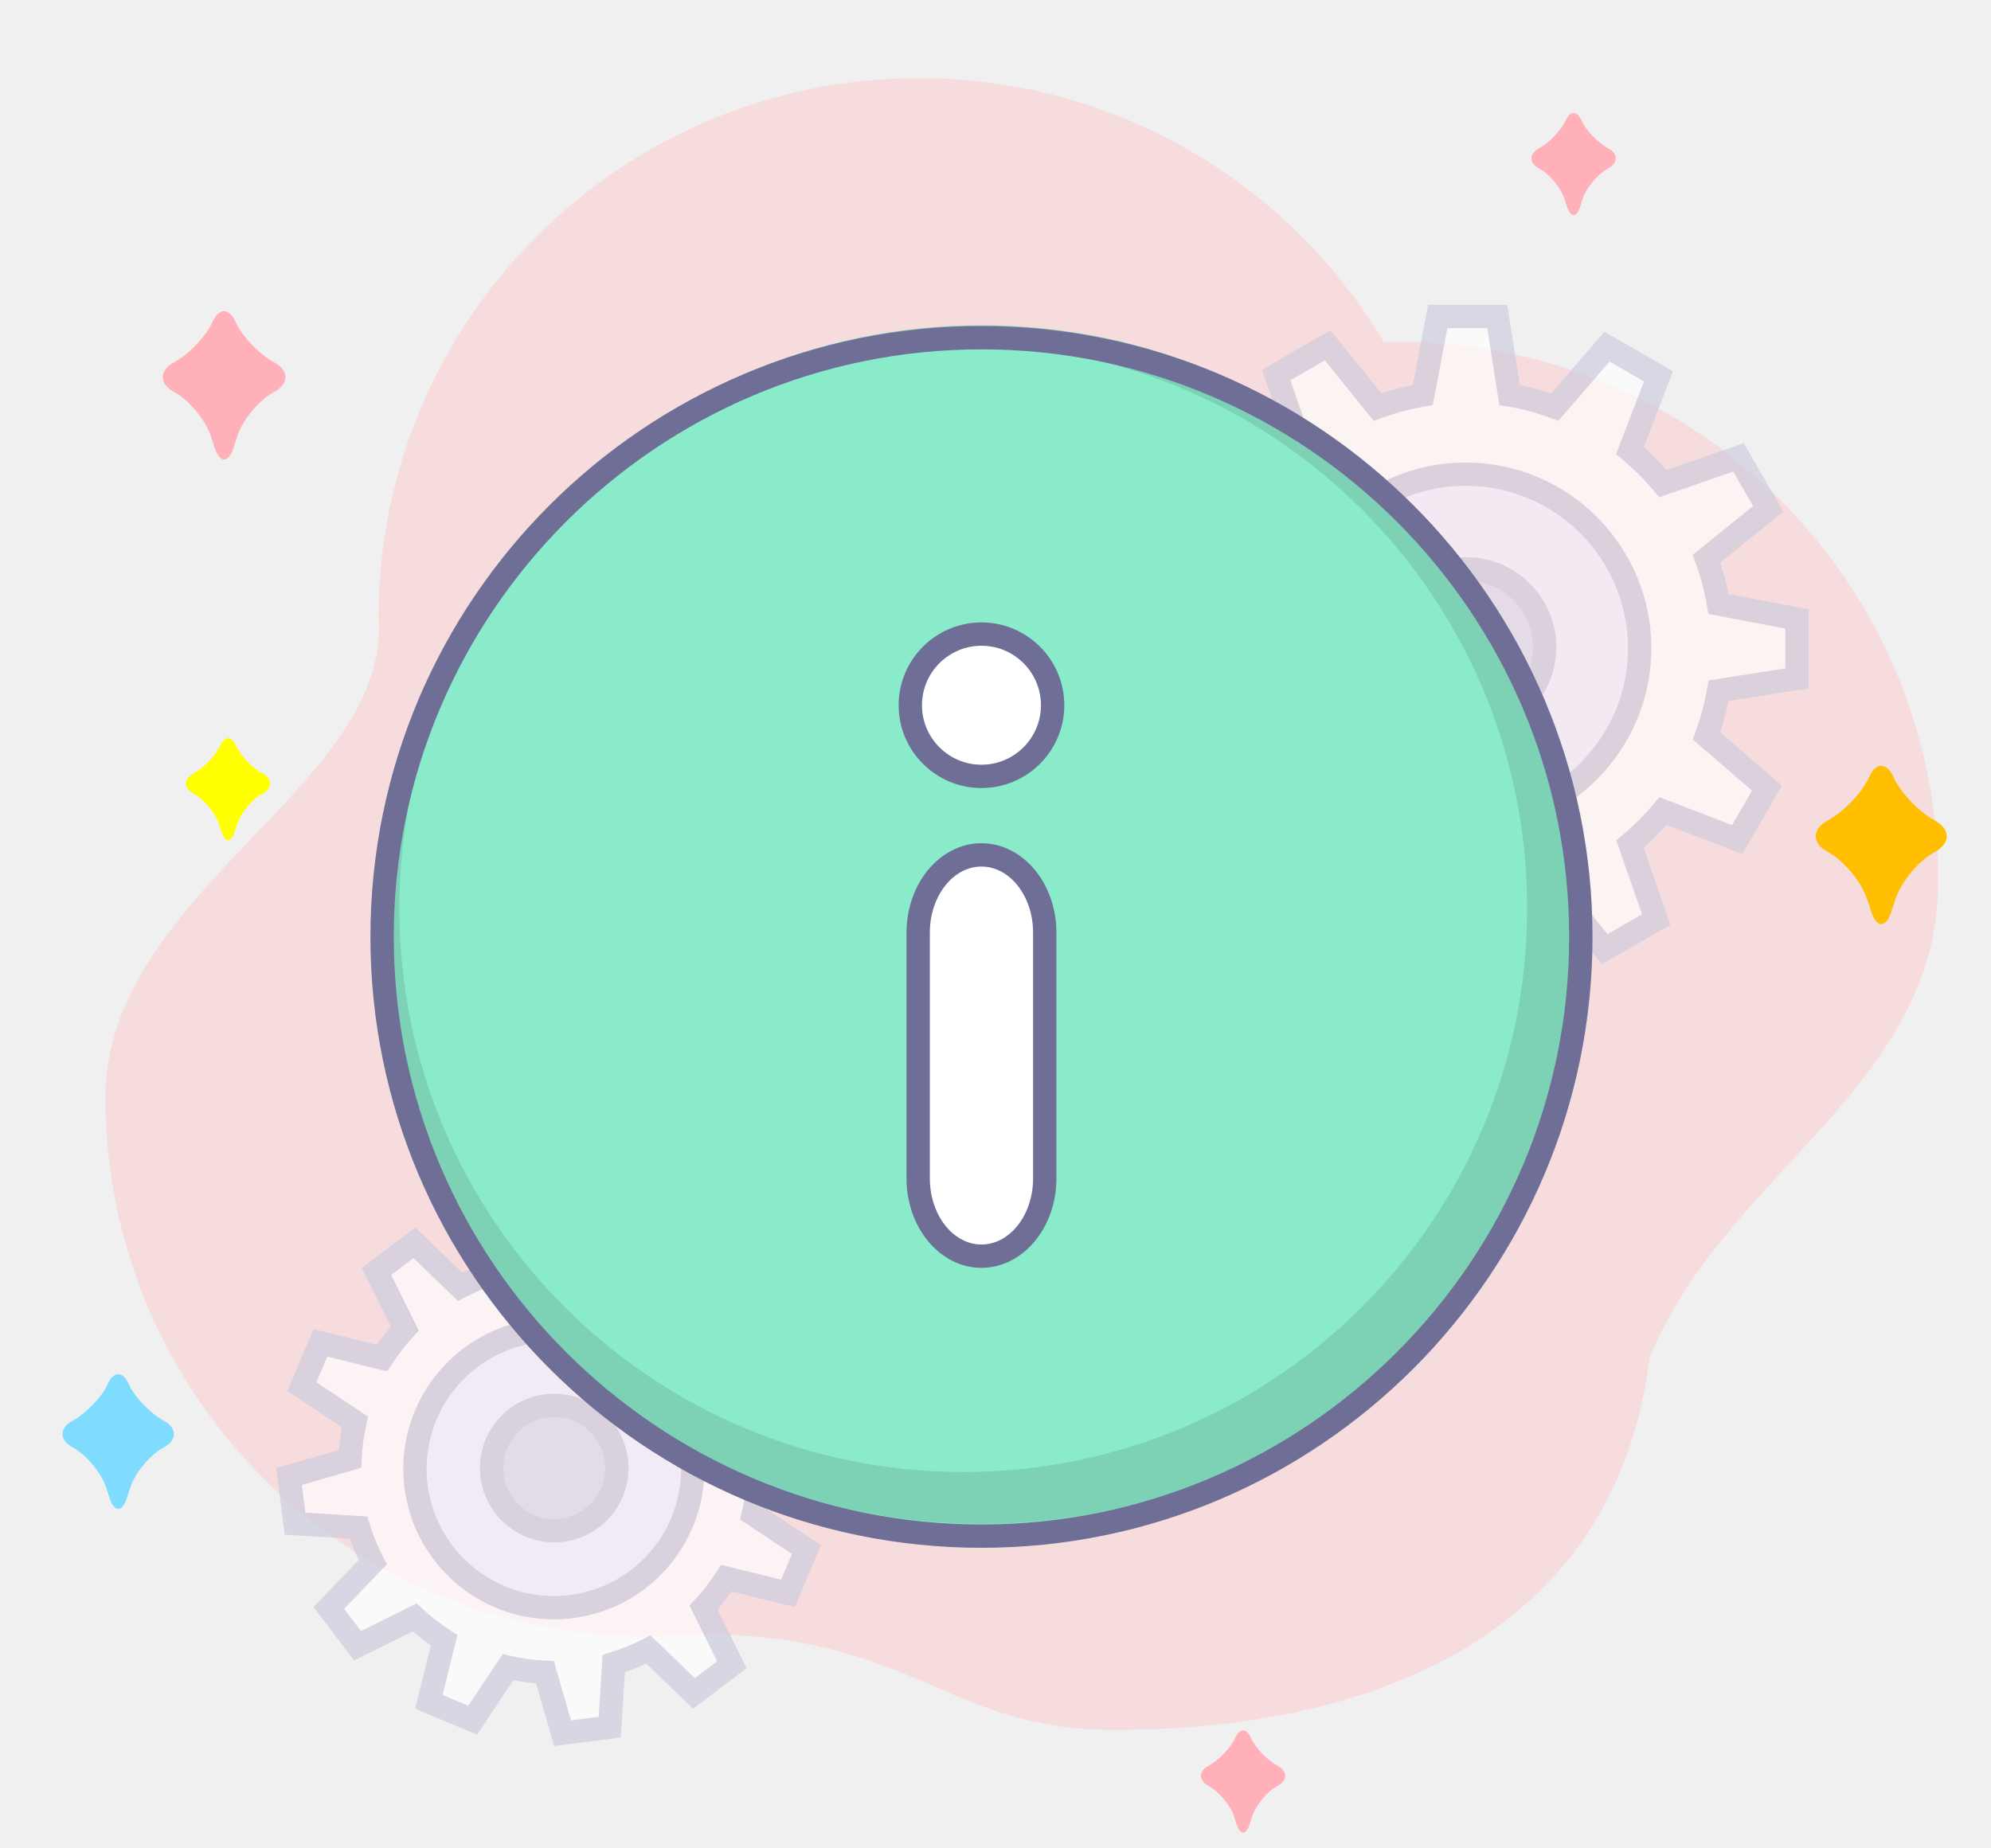
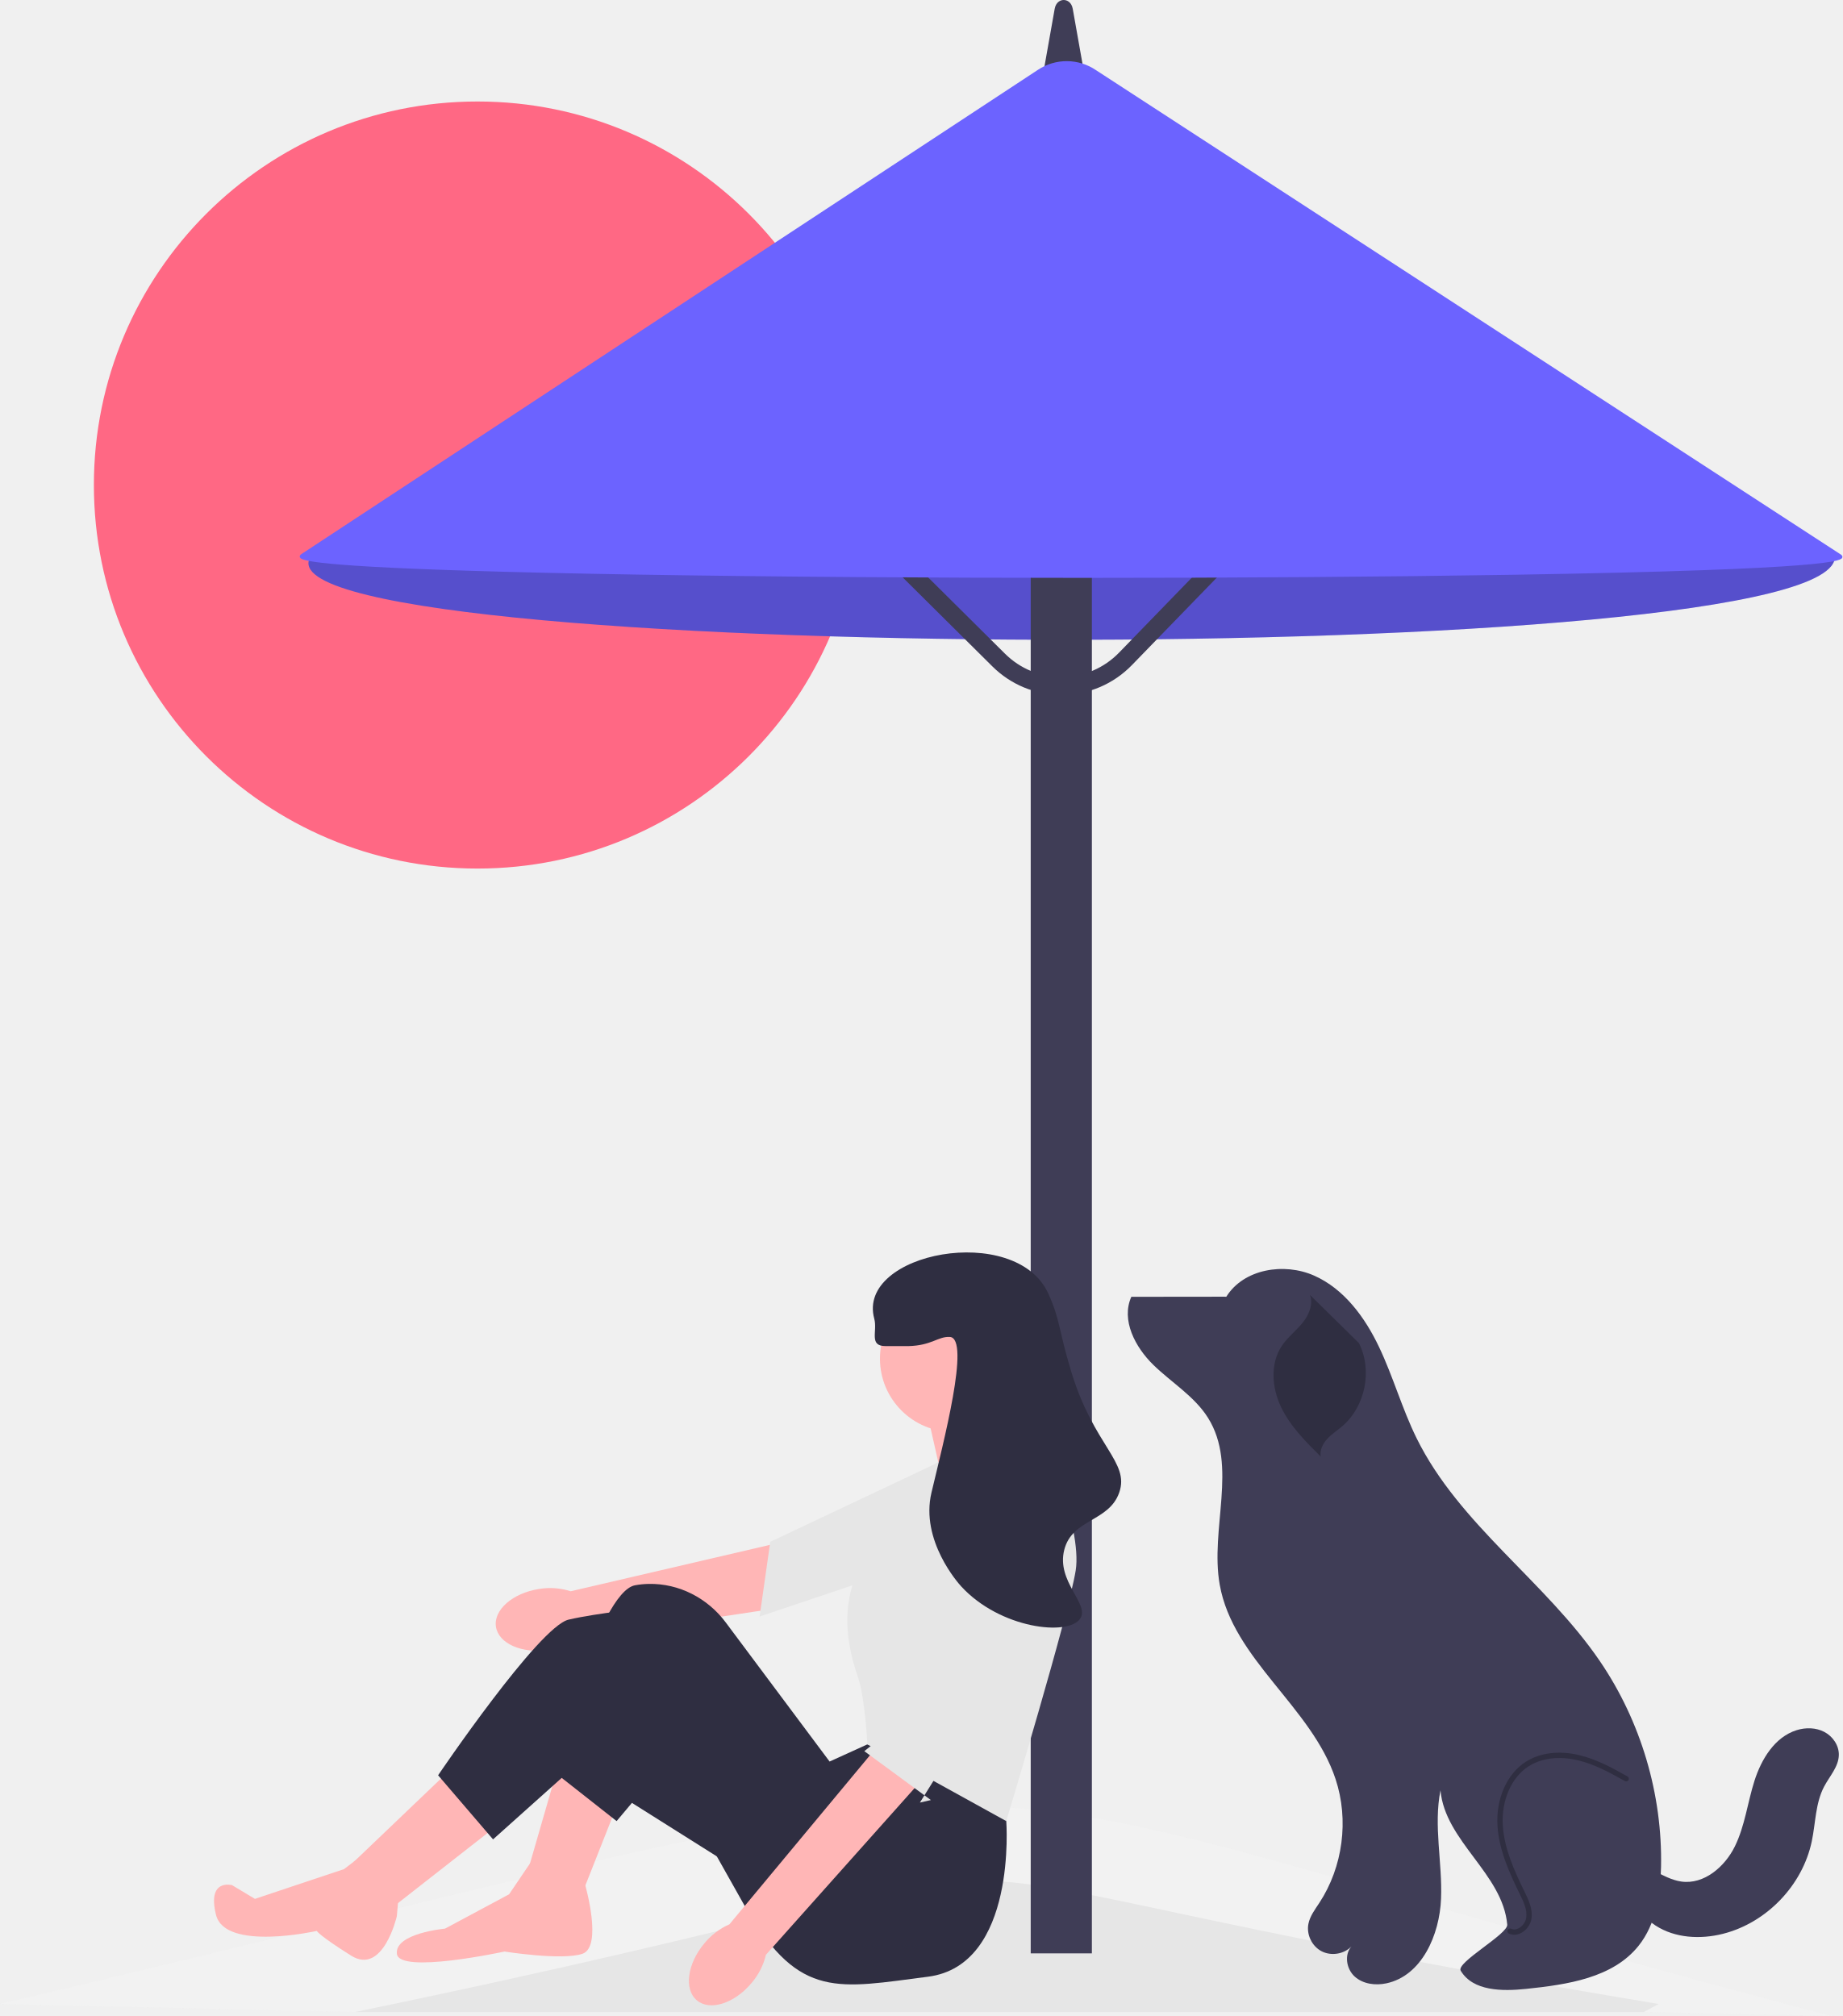
- <svg xmlns="http://www.w3.org/2000/svg" xml:space="preserve" viewBox="0 0 255.975 237.578">
-   <path fill="#ffbdbd" d="M249.184 113.265c0-38.287-31.115-69.323-69.49-69.323-.596 0-1.188.028-1.777.043-12.119-20.31-34.332-33.929-59.75-33.929-38.378 0-69.491 31.038-69.491 69.325 0 .498.028.986.04 1.483 0 20.728-35.155 34.437-35.155 60.261 0 38.284 31.113 69.318 69.491 69.318 2.182 0 4.338-.112 6.471-.309 28.15 0 32.03 12.328 53.617 12.328 35.477 0 64.713-13.629 68.944-47.873 9.769-23.9 37.1-34.709 37.1-61.324z" opacity=".39" />
-   <g opacity=".67">
-     <circle cx="188.564" cy="84.273" r="23.178" fill="#f0f0ff" />
-     <path fill="#fff" d="M231.038 87.239v-7.647l-10.097-1.924a31.903 31.903 0 0 0-1.551-5.812l7.942-6.42-3.826-6.623-9.703 3.378a33.609 33.609 0 0 0-4.245-4.249l3.666-9.54-6.621-3.824-6.71 7.772c-1.856-.687-3.804-1.208-5.81-1.555L192.495 40.7h-7.647l-1.925 10.095c-2.004.344-3.946.867-5.813 1.553l-6.421-7.943-6.618 3.824 3.382 9.706c-1.548 1.287-2.969 2.708-4.245 4.249l-9.544-3.673-3.823 6.625 7.771 6.712c-.686 1.863-1.207 3.8-1.552 5.807l-10.095 1.588v7.649l10.094 1.925c.339 2.006.863 3.946 1.551 5.812l-7.938 6.421 3.825 6.627 9.7-3.385a33.362 33.362 0 0 0 4.246 4.25l-3.675 9.534 6.628 3.822 6.71-7.771c1.861.684 3.808 1.209 5.809 1.555l1.595 10.095h7.646l1.929-10.093c2.005-.346 3.942-.864 5.812-1.554l6.42 7.942 6.62-3.822-3.378-9.704a32.961 32.961 0 0 0 4.246-4.248l9.539 3.671 3.827-6.625-7.774-6.711a33.463 33.463 0 0 0 1.558-5.812l10.083-1.582zm-42.608 18.492c-12.354 0-22.377-10.019-22.377-22.38 0-12.358 10.021-22.375 22.377-22.375 12.359 0 22.375 10.017 22.375 22.375 0 12.36-10.016 22.38-22.375 22.38z" />
-     <path fill="#ccccde" d="M193.395 127.277h-10.167l-1.63-10.318a34.937 34.937 0 0 1-4.024-1.079l-6.853 7.937-8.814-5.083 3.757-9.746a35.167 35.167 0 0 1-2.938-2.943l-9.907 3.457-5.086-8.812 8.112-6.562a33.957 33.957 0 0 1-1.074-4.029l-10.306-1.965V77.96l10.316-1.623a34.641 34.641 0 0 1 1.077-4.022l-7.937-6.856 5.084-8.81 9.752 3.753a34.164 34.164 0 0 1 2.942-2.941l-3.454-9.912 8.804-5.086 6.562 8.119c1.319-.438 2.668-.797 4.029-1.074l1.966-10.309h10.171l1.624 10.317c1.373.281 2.721.642 4.025 1.079l6.853-7.937 8.805 5.085-3.747 9.752c1.035.921 2.019 1.906 2.938 2.943l9.911-3.45 5.088 8.808-8.116 6.561c.439 1.317.799 2.666 1.073 4.03l10.308 1.964v10.172l-10.31 1.617c-.279 1.36-.642 2.707-1.081 4.025l7.941 6.855-5.09 8.81-9.748-3.751a34.574 34.574 0 0 1-2.941 2.94l3.449 9.911-8.805 5.084-6.562-8.117c-1.31.436-2.657.795-4.028 1.074l-1.969 10.306zm-7.605-3h5.124l1.891-9.895 1.023-.177c1.906-.329 3.772-.828 5.547-1.483l1.01-.373 6.29 7.782 4.436-2.561-3.312-9.514.798-.665a31.495 31.495 0 0 0 4.053-4.055l.688-.827 9.347 3.597 2.564-4.44-7.62-6.578.357-.974c.66-1.799 1.161-3.667 1.488-5.551l.184-1.059 9.88-1.55v-5.123l-9.902-1.887-.174-1.029a30.463 30.463 0 0 0-1.478-5.54l-.375-1.011 7.783-6.291-2.564-4.438-9.511 3.312-.665-.797a32.267 32.267 0 0 0-4.056-4.059l-.823-.688 3.592-9.345-4.438-2.562-6.579 7.621-.976-.361c-1.766-.653-3.632-1.153-5.545-1.484l-1.059-.183-1.557-9.89h-5.124l-1.888 9.897-1.024.176c-1.887.324-3.754.823-5.55 1.483l-1.009.37-6.29-7.781-4.433 2.562 3.315 9.516-.8.665c-1.476 1.228-2.838 2.591-4.049 4.053l-.688.83-9.354-3.6-2.562 4.44 7.618 6.58-.359.975a31.549 31.549 0 0 0-1.48 5.543l-.183 1.061-9.891 1.556v5.125l9.899 1.888.174 1.028c.315 1.873.813 3.737 1.479 5.543l.372 1.009-7.777 6.291 2.564 4.441 9.509-3.318.665.799a31.936 31.936 0 0 0 4.056 4.059l.824.688-3.6 9.338 4.441 2.562 6.578-7.619.975.358c1.792.659 3.658 1.158 5.547 1.485l1.059.183 1.565 9.892zm2.64-17.046c-13.166 0-23.877-10.712-23.877-23.88 0-13.165 10.711-23.875 23.877-23.875 13.165 0 23.875 10.71 23.875 23.875 0 13.168-10.71 23.88-23.875 23.88zm0-44.755c-11.512 0-20.877 9.364-20.877 20.875 0 11.513 9.365 20.88 20.877 20.88 11.511 0 20.875-9.367 20.875-20.88 0-11.511-9.364-20.875-20.875-20.875z" />
-     <path fill="#dbdbed" d="M188.506 73.155c5.564 0 10.082 4.52 10.082 10.085 0 5.571-4.518 10.087-10.082 10.087-5.573 0-10.088-4.516-10.088-10.087 0-5.568 4.515-10.085 10.088-10.085z" />
-     <path fill="#ccccde" d="M188.506 94.827c-6.39 0-11.588-5.198-11.588-11.587 0-6.388 5.198-11.585 11.588-11.585 6.387 0 11.582 5.197 11.582 11.585 0 6.389-5.195 11.587-11.582 11.587zm0-20.172c-4.735 0-8.588 3.851-8.588 8.585 0 4.735 3.853 8.587 8.588 8.587 4.732 0 8.582-3.852 8.582-8.587 0-4.734-3.849-8.585-8.582-8.585z" />
+ <svg xmlns="http://www.w3.org/2000/svg" width="691.088" height="756.357" viewBox="0 0 691.088 756.357">
+   <circle cx="179.108" cy="181.971" r="143.892" fill="#ff6884" />
+   <path d="M394.08,55.602L116.931,208.265c-32.016,41.048,576.322,43.585,571.302,.151L419.482,55.753c-7.649-4.345-17.68-4.405-25.402-.151Z" fill="#6c63ff" />
+   <path d="M394.08,55.602L116.931,208.265c-32.016,41.048,576.322,43.585,571.302,.151L419.482,55.753c-7.649-4.345-17.68-4.405-25.402-.151Z" isolation="isolate" opacity=".2" />
+   <path d="M687.083,756.357l-70.499-1.503H133.164L0,751.85c441.478-104.337,305.737-95.353,687.083,4.508Z" fill="#f2f2f2" isolation="isolate" opacity=".8" />
+   <path d="M622.179,751.85l-5.595,3.005H133.164c330.454-68.213,132.336-62.207,489.015-3.005Z" fill="#e6e6e6" />
+   <path d="M388.597,42.857h20.807l-7.017-39.548c-.434-2.443-2.095-3.31-3.387-3.31s-2.953,.866-3.387,3.31l-7.017,39.548Z" fill="#3f3d56" />
+   <rect x="386.624" y="173.344" width="22.94" height="559.514" fill="#3f3d56" />
+   <path d="M398.16,260.688c-9.787,0-18.987-3.79-25.943-10.695l-57.897-57.481,4.73-4.765,57.897,57.481c5.757,5.715,13.356,8.835,21.507,8.745,8.112-.077,15.689-3.325,21.338-9.148l55.324-57.033,4.819,4.675-55.324,57.033c-6.908,7.121-16.175,11.093-26.094,11.187-.119,.001-.239,.001-.357,.001v-0Z" fill="#3f3d56" />
+   <path d="M406.182,216.805c-28.488,0-57.201-.098-85.07-.295-59.046-.42-109.458-1.249-145.785-2.399-61.919-1.96-62.578-4.188-62.86-5.138-.064-.22-.087-.646,.496-1.03L389.351,26.184c6.646-4.382,15.198-4.322,21.786,.156l279.431,181.752c.583,.396,.554,.823,.485,1.043-.349,1.117-1.407,4.517-124.098,6.514-46.681,.76-103.256,1.156-160.773,1.156Z" fill="#6c63ff" />
+   <g>
+     <path d="M459.394,486.494l-35.029,.038c-3.922,8.717,1.437,18.912,8.29,25.576s15.446,11.776,20.506,19.885c11.229,17.995,.647,41.659,4.356,62.543,4.994,28.122,34.476,45.819,43.454,72.933,5.079,15.338,2.77,32.943-6.092,46.453-1.636,2.494-3.525,4.956-4.097,7.884-.778,3.981,1.317,8.352,4.907,10.239s8.379,1.134,11.217-1.764c-2.771,3.149-1.863,8.466,1.248,11.28s7.745,3.414,11.849,2.547c13.301-2.809,19.996-18.173,20.534-31.756,.538-13.583-2.871-27.346-.211-40.678,1.696,19.133,23.344,31.283,25.04,50.415,.314,3.545-19.28,14.21-17.456,17.267,4.61,7.728,15.595,7.754,24.546,6.828,15.409-1.594,32.521-4.077,42.187-16.183,6.512-8.156,8.199-19.134,8.413-29.568,.559-27.242-7.556-54.597-22.881-77.126-20.396-29.985-52.821-51.236-68.833-83.775-5.442-11.059-8.772-23.05-14.067-34.18-5.295-11.13-13.083-21.78-24.351-26.774-11.268-4.995-26.438-2.531-32.94,7.939" fill="#3f3d56" />
+     <path d="M568.011,725.878c-.698,0-1.381-.149-2.024-.449-.501-.233-.717-.828-.484-1.329s.827-.718,1.329-.484c1.103,.513,2.166,.177,2.862-.197,1.43-.767,2.551-2.337,2.788-3.909,.46-3.036-1.062-6.138-2.404-8.875-3.915-7.979-7.785-16.525-8.366-25.555-.655-10.182,3.548-19.666,10.708-24.163,5.323-3.342,12.359-4.216,19.814-2.464,6.386,1.502,12.27,4.652,18.236,8.023,.481,.271,.65,.882,.379,1.362-.272,.481-.881,.651-1.363,.379-6.058-3.423-11.573-6.374-17.71-7.817-6.93-1.63-13.427-.844-18.292,2.21-6.547,4.111-10.385,12.88-9.776,22.341,.557,8.665,4.339,17.004,8.165,24.803,1.399,2.852,3.139,6.4,2.586,10.055-.333,2.197-1.832,4.306-3.821,5.372-.863,.463-1.757,.696-2.628,.696h0Z" fill="#2f2e41" />
+     <path d="M509.734,503.898c5.141,10.2,2.428,23.748-6.244,31.183-1.862,1.597-3.959,2.933-5.624,4.734s-2.887,4.241-2.467,6.657c-5.681-5.636-11.474-11.427-14.911-18.654-3.436-7.227-4.107-16.3,.365-22.937,2.134-3.166,5.243-5.54,7.665-8.492,2.421-2.952,4.168-6.971,2.859-10.558" fill="#2f2e41" />
+     <path d="M611.905,699.811c-2.717,8.308,1.757,17.868,9.096,22.614s16.824,5.238,25.297,3.091c16.384-4.153,29.84-18.181,33.308-34.724,1.442-6.88,1.341-14.254,4.606-20.479,2.052-3.913,5.439-7.448,5.537-11.865,.08-3.59-2.25-6.997-5.429-8.667s-7.051-1.728-10.472-.641c-8.156,2.592-13.163,10.852-15.757,19.007-2.595,8.155-3.563,16.875-7.335,24.557-3.772,7.682-11.568,14.39-20.046,13.218-7.331-1.014-13.536-7.623-20.882-6.723" fill="#3f3d56" />
  </g>
-   <g opacity=".69">
-     <path fill="#f0f0ff" d="M69.094 171.242c10.137-1.271 19.391 5.908 20.667 16.049 1.275 10.138-5.908 19.393-16.044 20.666-10.14 1.273-19.396-5.906-20.669-16.047-1.276-10.137 5.906-19.39 16.046-20.668z" />
-     <path fill="#fff" d="m105.334 187.715-.766-6.062-8.186-.519a25.905 25.905 0 0 0-1.807-4.444l5.649-5.877-3.688-4.861-7.354 3.646a26.209 26.209 0 0 0-3.786-2.94l1.958-7.922-5.629-2.365-4.539 6.824c-1.543-.356-3.134-.578-4.756-.646l-2.264-7.838-6.062.766-.519 8.186c-1.553.472-3.04 1.074-4.445 1.808l-5.876-5.649-4.861 3.689 3.643 7.354c-1.092 1.168-2.076 2.438-2.94 3.785l-7.921-1.959-2.365 5.627 6.823 4.539c-.355 1.543-.58 3.135-.646 4.756l-7.835 2.267.763 6.058 8.185.521c.474 1.556 1.076 3.038 1.81 4.444l-5.648 5.877 3.688 4.863 7.35-3.646c1.171 1.098 2.438 2.077 3.788 2.941l-1.958 7.92 5.628 2.365 4.539-6.826c1.544.36 3.134.58 4.754.65l2.269 7.838 6.059-.769.519-8.185c1.556-.474 3.038-1.076 4.444-1.809l5.876 5.65 4.864-3.691-3.646-7.35c1.097-1.172 2.077-2.438 2.939-3.785l7.923 1.957 2.369-5.629-6.828-4.537c.36-1.545.58-3.135.652-4.756l7.833-2.266zm-31.896 18.887c-9.788 1.233-18.721-5.699-19.955-15.488-1.229-9.786 5.703-18.721 15.491-19.954 9.787-1.229 18.719 5.702 19.951 15.491 1.233 9.79-5.7 18.721-15.487 19.951z" />
-     <path fill="#ccccde" d="m71.246 224.53-2.332-8.058c-.982-.081-1.958-.215-2.922-.401l-4.661 7.011-7.955-3.343 2.013-8.144a27.822 27.822 0 0 1-2.326-1.807l-7.548 3.745-5.213-6.874 5.806-6.041c-.415-.882-.786-1.796-1.109-2.732l-8.406-.535-1.078-8.561 8.052-2.329c.08-.972.214-1.949.401-2.923l-7.009-4.663 3.343-7.953 8.145 2.015c.562-.807 1.167-1.583 1.806-2.322l-3.741-7.553 6.871-5.215 6.041 5.808c.881-.413 1.794-.784 2.733-1.107l.533-8.406 8.565-1.082 2.327 8.057c.977.08 1.954.214 2.922.399l4.663-7.01 7.955 3.343-2.013 8.146c.807.562 1.583 1.165 2.323 1.807l7.553-3.744 5.212 6.871-5.809 6.042c.417.889.788 1.803 1.108 2.731l8.406.532 1.082 8.566-8.053 2.327c-.083.982-.217 1.96-.402 2.922l7.013 4.66-3.348 7.955-8.146-2.012c-.562.807-1.166 1.583-1.806 2.322l3.745 7.548-6.875 5.218-6.041-5.81c-.882.415-1.796.785-2.732 1.108l-.533 8.405-8.56 1.087zm-6.611-11.835 1.014.236c1.46.341 2.967.547 4.478.612l1.076.047 2.211 7.641 3.556-.451.506-7.984.994-.303c1.464-.446 2.874-1.02 4.188-1.704l.956-.498 5.729 5.508 2.854-2.165-3.558-7.171.711-.76a24.763 24.763 0 0 0 2.771-3.568l.58-.905 7.722 1.907 1.39-3.303-6.661-4.427.236-1.014c.34-1.459.547-2.967.615-4.481l.048-1.076 7.635-2.206-.449-3.559-7.987-.507-.302-.997a24.513 24.513 0 0 0-1.702-4.187l-.496-.955 5.506-5.729-2.163-2.852-7.174 3.557-.759-.71a24.841 24.841 0 0 0-3.569-2.772l-.906-.579 1.908-7.721-3.303-1.388-4.427 6.656-1.011-.233c-1.478-.342-2.985-.547-4.481-.609l-1.08-.045-2.207-7.642-3.558.449-.506 7.985-.995.303c-1.47.446-2.878 1.019-4.188 1.702l-.956.499-5.729-5.508-2.852 2.164 3.553 7.174-.709.759a25.008 25.008 0 0 0-2.773 3.57l-.58.904-7.718-1.908-1.388 3.3 6.655 4.428-.233 1.011c-.344 1.492-.549 2.999-.61 4.48l-.044 1.079-7.641 2.211.448 3.555 7.983.508.303.994c.446 1.465 1.02 2.874 1.705 4.188l.499.955-5.507 5.73 2.164 2.853 7.17-3.558.76.712c1.085 1.018 2.286 1.95 3.571 2.772l.905.58-1.908 7.718 3.301 1.388 4.429-6.66zm6.546-4.451c-9.72 0-17.969-7.284-19.187-16.943-1.33-10.593 6.203-20.296 16.792-21.63.809-.102 1.628-.153 2.438-.153 9.724 0 17.973 7.285 19.189 16.945.646 5.133-.744 10.209-3.915 14.294-3.17 4.084-7.743 6.688-12.874 7.333-.809.101-1.631.154-2.443.154zm.043-35.726c-.685 0-1.378.044-2.063.13-8.948 1.128-15.313 9.327-14.19 18.279 1.029 8.161 7.998 14.317 16.21 14.317.687 0 1.382-.044 2.069-.131 4.336-.545 8.2-2.745 10.879-6.196 2.679-3.452 3.854-7.741 3.308-12.079-1.028-8.164-7.998-14.32-16.213-14.32z" />
-     <circle cx="71.252" cy="188.786" r="8.051" fill="#dbdbed" />
-     <path fill="#ccccde" d="M71.252 198.337c-5.266 0-9.551-4.284-9.551-9.551s4.285-9.552 9.551-9.552 9.551 4.285 9.551 9.552-4.285 9.551-9.551 9.551zm0-16.103c-3.612 0-6.551 2.939-6.551 6.552s2.938 6.551 6.551 6.551 6.551-2.938 6.551-6.551-2.938-6.552-6.551-6.552z" />
+   <g>
+     <path id="uuid-54f431d9-8f52-4369-9c0b-5619dfe5d050-122" d="M202.232,596.143c-9.917,1.52-17.171,7.869-16.202,14.18,.968,6.311,9.791,10.193,19.712,8.671,3.971-.554,7.752-2.05,11.026-4.364l71.737-10.808,2.704-24.782-77.145,17.963c-3.818-1.227-7.875-1.522-11.831-.86h-0Z" fill="#ffb6b6" />
+     <polygon points="382.945 544.472 366.684 578.978 284.939 606.496 284.939 606.496 288.922 578.451 288.922 578.451 364.357 542.804 382.945 544.472" fill="#e6e6e6" />
+     <polygon points="232.175 675.49 217.576 712.417 198.683 699.535 209.847 660.891 232.175 675.49" fill="#ffb6b6" />
+     <polygon points="171.203 661.75 132.559 698.676 148.016 714.993 187.52 684.077 171.203 661.75" fill="#ffb6b6" />
+     <polygon points="390.188 541.523 389.758 538.517 379.883 519.195 347.25 527.782 353.261 554.404 390.188 541.523" fill="#ffb6b6" />
+     <path d="M376.448,670.337l1.004,12.898s4.149,54.085-29.343,58.379-48.091,8.588-67.842-24.904l-30.916-54.961-18.058,21.486-24.022-18.91s17.175-66.984,30.915-69.56c1.718-.322,3.435-.483,5.126-.518,11.375-.237,22.098,5.327,28.904,14.444l38.965,52.199,14.17-6.441,51.096,15.887v-0Z" fill="#2f2e41" />
+     <path d="M190.955,710.699l8.677-12.804,19.915,9.455s6.617,23.101-1.112,25.678-29.198-.859-29.198-.859c0,0-39.503,8.588-40.362,.859s18.034-9.446,18.034-9.446l24.045-12.881,0-0-0,0Z" fill="#ffb6b6" />
+     <path d="M275.113,700.394l-59.684-37.606-30.486,27.301-20.61-24.045s37.786-55.82,48.95-58.396c11.164-2.576,29.198-4.294,29.198-4.294l54.961,50.667-22.328,46.373v-0l-0,0Z" fill="#2f2e41" />
+     <path d="M136.72,695.38l12.621,18.004-.494,5.554s-5.124,22.318-17.147,14.768-12.881-9.267-12.881-9.267c0,0-34.351,7.729-37.786-6.011s6.011-11.164,6.011-11.164l8.577,5.153,33.435-11.177,7.663-5.86v-0Z" fill="#ffb6b6" />
+     <circle cx="357.555" cy="509.748" r="27.48" fill="#ffb6b6" />
+     <path d="M351.114,548.822l39.503-12.023s15.458,36.068,12.881,52.385c-2.576,16.317-26.047,94.052-26.047,94.052l-52.1-28.786s-.859-17.175-3.435-24.904-10.735-31.345,7.299-51.096c18.034-19.752,21.898-29.627,21.898-29.627l-0,0Z" fill="#e6e6e6" />
+     <g>
+       <path id="uuid-b26c39a4-6f50-479a-8ec8-74191e458edf-123" d="M264.17,729.147c-6.429,7.702-7.666,17.262-2.764,21.353,4.902,4.091,14.086,1.162,20.516-6.543,2.611-3.043,4.455-6.667,5.378-10.568l60.857-68.239-18.859-10.194-55.69,67.007c-3.675,1.607-6.911,4.07-9.439,7.184l0-0v-0Z" fill="#ffb6b6" />
+       <polygon points="381.415 566.148 390.752 603.132 345.053 676.284 349.177 675.343 324.202 656.994 330.329 652.085 365.992 576.657 381.415 566.148" fill="#e6e6e6" />
+     </g>
+     <path d="M332.221,505.025c7.048-.017,7.448,.03,8.588,0,8.741-.231,11.027-3.67,15.458-3.435,7.908,.419-2.529,40.066-6.87,58.396-4.257,17.977,10.13,34.085,11.164,35.209,14.603,15.882,40.254,18.786,44.656,12.023,3.563-5.474-9.063-13.798-6.011-25.763,2.983-11.696,16.759-10.451,20.61-21.469,4.033-11.539-9.52-17.359-18.034-45.514-4.89-16.17-4.025-19.183-8.588-29.198-12.196-26.77-71.977-15.372-65.266,9.446,1.298,4.801-2.157,10.321,4.294,10.305v-0Z" fill="#2f2e41" />
  </g>
-   <circle cx="126.393" cy="120.637" r="76.905" fill="#8aebca" />
-   <path fill="#7dd1b4" d="M126.183 41.842c-42.558 0-77.058 34.5-77.058 77.058s34.5 77.058 77.058 77.058c42.559 0 77.059-34.5 77.059-77.058s-34.502-77.058-77.059-77.058zm-2.339 147.456c-40.041 0-72.5-32.46-72.5-72.5 0-40.041 32.46-72.5 72.5-72.5 40.042 0 72.5 32.46 72.5 72.5.001 40.04-32.458 72.5-72.5 72.5z" />
-   <circle cx="126.183" cy="90.691" r="9.15" fill="#fff" />
-   <path fill="#6e6e96" d="M126.183 101.341c-5.872 0-10.649-4.777-10.649-10.65s4.777-10.65 10.649-10.65c5.873 0 10.65 4.777 10.65 10.65s-4.777 10.65-10.65 10.65zm0-18.3c-4.218 0-7.649 3.432-7.649 7.65s3.432 7.65 7.649 7.65c4.219 0 7.65-3.432 7.65-7.65s-3.431-7.65-7.65-7.65z" />
-   <path fill="#6e6e96" d="M126.183 199.042c-43.317 0-78.558-35.241-78.558-78.558 0-43.317 35.241-78.559 78.558-78.559 43.317 0 78.559 35.241 78.559 78.559-.001 43.317-35.242 78.558-78.559 78.558zm0-154.116c-41.663 0-75.558 33.896-75.558 75.559s33.895 75.558 75.558 75.558c41.663 0 75.559-33.895 75.559-75.558s-33.896-75.559-75.559-75.559z" />
-   <path fill="#fff" d="M134.32 151.542c0 5.5-3.661 10-8.137 10s-8.137-4.5-8.137-10v-31.606c0-5.5 3.662-10 8.137-10 4.476 0 8.137 4.5 8.137 10v31.606z" />
-   <path fill="#6e6e96" d="M126.183 163.042c-5.313 0-9.637-5.159-9.637-11.5v-31.606c0-6.341 4.323-11.5 9.637-11.5s9.637 5.159 9.637 11.5v31.606c0 6.341-4.324 11.5-9.637 11.5zm0-51.607c-3.66 0-6.637 3.813-6.637 8.5v31.606c0 4.687 2.977 8.5 6.637 8.5 3.659 0 6.637-3.813 6.637-8.5v-31.606c0-4.686-2.978-8.5-6.637-8.5z" />
-   <path fill="#ffbf00" d="M243.696 115.616c.726-2.219 2.993-4.943 5.046-6.057l.009-.004c2.056-1.113 2.056-2.932 0-4.043l-.009-.006c-2.053-1.111-4.438-3.617-5.301-5.566-.862-1.951-2.274-1.951-3.14 0-.862 1.951-3.248 4.455-5.305 5.566l-.011.006c-2.055 1.111-2.055 2.93 0 4.043l.011.004c2.057 1.111 4.32 3.838 5.045 6.057l.516 1.568c.725 2.218 1.898 2.218 2.627 0l.512-1.568z" />
-   <path fill="#ffb0b8" d="M30.514 56.066c.677-2.079 2.803-4.632 4.729-5.673l.008-.004c1.922-1.042 1.922-2.746 0-3.787l-.008-.005c-1.923-1.042-4.157-3.388-4.967-5.215-.808-1.826-2.131-1.826-2.937 0-.811 1.828-3.046 4.173-4.966 5.215l-.011.005c-1.92 1.041-1.92 2.745 0 3.787l.011.004c1.92 1.041 4.05 3.595 4.729 5.673l.479 1.471c.679 2.078 1.784 2.078 2.461 0l.472-1.471z" />
-   <path fill="#7fdcff" d="M16.749 191.288c.614-1.89 2.546-4.207 4.292-5.152l.009-.004c1.744-.944 1.744-2.494 0-3.438l-.009-.006c-1.746-.941-3.773-3.076-4.508-4.732-.733-1.658-1.937-1.658-2.671 0-.73 1.656-2.763 3.791-4.509 4.732l-.007.006c-1.746.942-1.746 2.492 0 3.438l.007.004c1.746.945 3.678 3.269 4.292 5.152l.436 1.334c.614 1.889 1.621 1.889 2.234 0l.434-1.334z" />
-   <path fill="#ffb0b8" d="M203.483 25.566c.466-1.429 1.927-3.184 3.248-3.896l.006-.003c1.32-.718 1.32-1.89 0-2.604l-.006-.003c-1.319-.717-2.854-2.328-3.412-3.584-.555-1.255-1.465-1.255-2.019 0-.557 1.256-2.093 2.867-3.411 3.584l-.007.003c-1.319.715-1.319 1.886 0 2.604l.007.003c1.318.715 2.779 2.47 3.248 3.896l.329 1.009c.466 1.432 1.226 1.432 1.688 0l.329-1.009zM160.99 233.568c.465-1.428 1.926-3.184 3.247-3.896l.007-.002c1.319-.717 1.319-1.891 0-2.604l-.007-.002c-1.319-.717-2.854-2.328-3.411-3.584-.556-1.256-1.466-1.256-2.02 0-.557 1.256-2.091 2.867-3.411 3.584l-.006.002c-1.319.715-1.319 1.889 0 2.604l.007.002c1.32.715 2.781 2.472 3.248 3.896l.329 1.013c.466 1.43 1.227 1.43 1.689 0l.328-1.013z" />
-   <path fill="#ff0" d="M30.492 105.964c.465-1.429 1.926-3.186 3.248-3.898l.006-.003c1.319-.716 1.319-1.888 0-2.603l-.006-.003c-1.32-.719-2.854-2.328-3.412-3.584-.556-1.255-1.466-1.255-2.02 0-.557 1.256-2.091 2.865-3.411 3.584l-.007.003c-1.319.715-1.319 1.886 0 2.603l.007.003c1.32.715 2.781 2.472 3.248 3.898l.329 1.009c.466 1.43 1.227 1.43 1.689 0l.329-1.009z" />
</svg>
